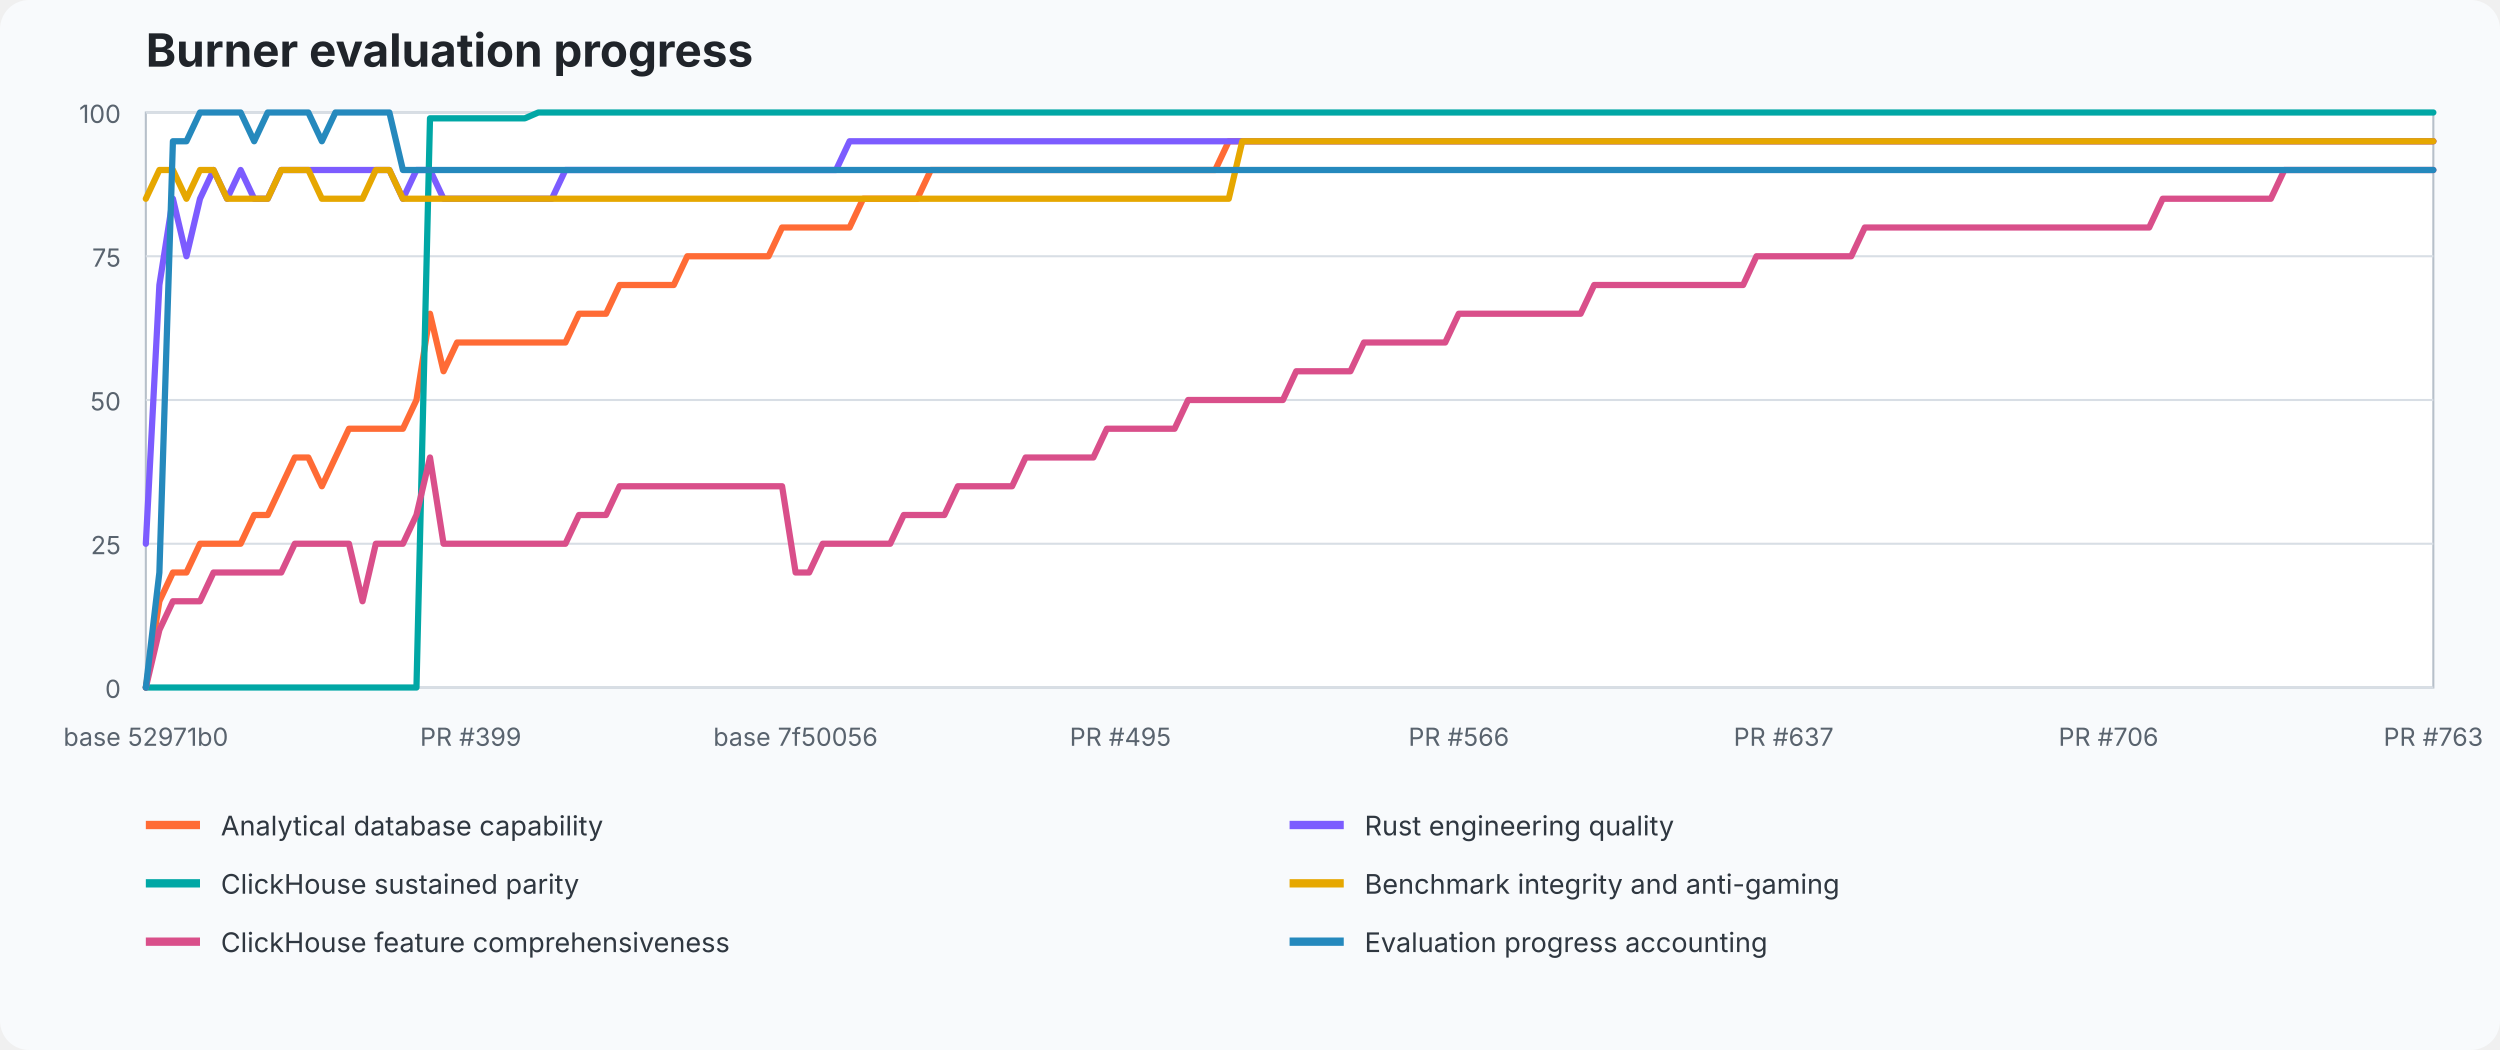
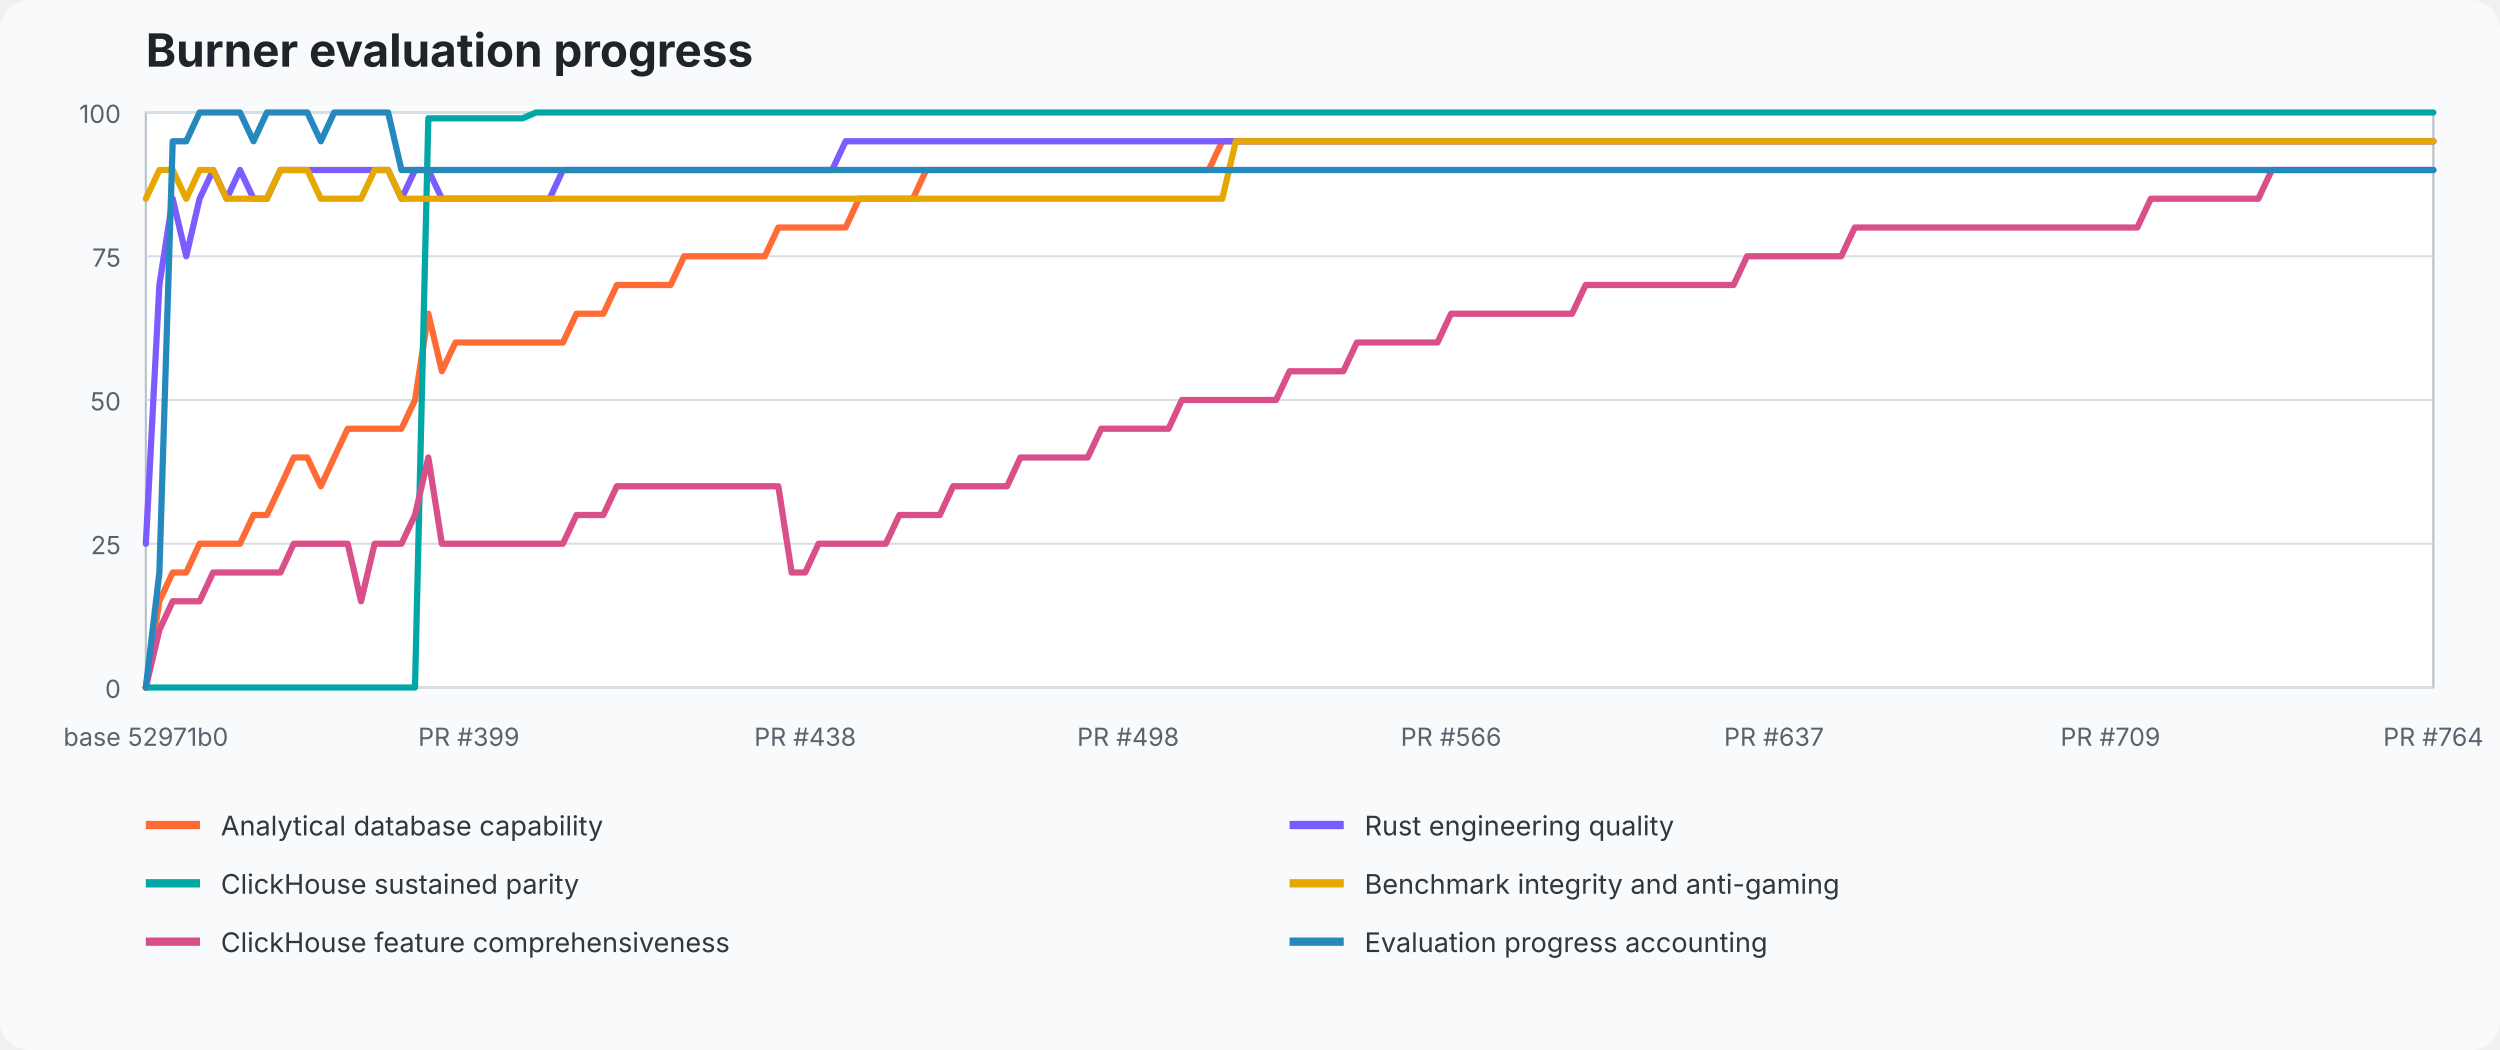
<svg xmlns="http://www.w3.org/2000/svg" width="1200" height="504" viewBox="0 0 1200 504" role="img" aria-labelledby="title desc">
  <style>text{font-family:ui-sans-serif,system-ui,-apple-system,BlinkMacSystemFont,"Segoe UI",sans-serif}.title{font-size:22px;font-weight:700;fill:#20242a}.axis{font-size:12px;fill:#59636e}.legend{font-size:13px;fill:#2f3740}.grid{stroke:#d8dee5;stroke-width:1}.plot{fill:#fff;stroke:#b7c0ca}</style>
  <rect width="100%" height="100%" fill="#f8fafc" rx="14" />
  <text x="70" y="32" class="title">Burner evaluation progress</text>
  <rect x="70" y="54" width="1098" height="276" class="plot" />
  <line x1="70" y1="330" x2="1168" y2="330" class="grid" />
  <text x="58" y="335" text-anchor="end" class="axis">0</text>
  <line x1="70" y1="261" x2="1168" y2="261" class="grid" />
  <text x="58" y="266" text-anchor="end" class="axis">25</text>
  <line x1="70" y1="192" x2="1168" y2="192" class="grid" />
  <text x="58" y="197" text-anchor="end" class="axis">50</text>
  <line x1="70" y1="123" x2="1168" y2="123" class="grid" />
  <text x="58" y="128" text-anchor="end" class="axis">75</text>
  <line x1="70" y1="54" x2="1168" y2="54" class="grid" />
  <text x="58" y="59" text-anchor="end" class="axis">100</text>
-   <polyline points="70.0,330.0 76.5,288.6 83.0,274.8 89.5,274.8 96.0,261.0 102.5,261.0 109.0,261.0 115.5,261.0 122.0,247.2 128.5,247.2 135.0,233.4 141.5,219.6 148.0,219.6 154.5,233.4 161.0,219.6 167.5,205.8 174.0,205.8 180.4,205.8 186.9,205.8 193.4,205.8 199.9,192.0 206.4,150.6 212.9,178.2 219.4,164.4 225.9,164.4 232.4,164.4 238.9,164.4 245.4,164.4 251.9,164.4 258.4,164.4 264.9,164.4 271.4,164.4 277.9,150.6 284.4,150.6 290.9,150.6 297.4,136.8 303.9,136.8 310.4,136.8 316.9,136.8 323.4,136.8 329.9,123.0 336.4,123.0 342.9,123.0 349.4,123.0 355.9,123.0 362.4,123.0 368.9,123.0 375.4,109.2 381.9,109.2 388.4,109.2 394.9,109.2 401.3,109.2 407.8,109.2 414.3,95.4 420.8,95.4 427.3,95.4 433.8,95.4 440.3,95.4 446.8,81.6 453.3,81.6 459.8,81.6 466.3,81.6 472.8,81.6 479.3,81.6 485.8,81.6 492.3,81.6 498.8,81.6 505.3,81.6 511.8,81.6 518.3,81.6 524.8,81.6 531.3,81.6 537.8,81.6 544.3,81.6 550.8,81.6 557.3,81.6 563.8,81.6 570.3,81.6 576.8,81.6 583.3,81.6 589.8,67.8 596.3,67.8 602.8,67.8 609.3,67.8 615.8,67.8 622.2,67.8 628.7,67.8 635.2,67.8 641.7,67.8 648.2,67.8 654.7,67.8 661.2,67.8 667.7,67.8 674.2,67.8 680.7,67.8 687.2,67.8 693.7,67.8 700.2,67.8 706.7,67.8 713.2,67.8 719.7,67.8 726.2,67.8 732.7,67.8 739.2,67.8 745.7,67.8 752.2,67.8 758.7,67.8 765.2,67.8 771.7,67.8 778.2,67.8 784.7,67.8 791.2,67.8 797.7,67.8 804.2,67.8 810.7,67.8 817.2,67.8 823.7,67.8 830.2,67.8 836.7,67.8 843.1,67.8 849.6,67.8 856.1,67.8 862.6,67.8 869.1,67.8 875.6,67.8 882.1,67.8 888.6,67.8 895.1,67.8 901.6,67.8 908.1,67.8 914.6,67.8 921.1,67.8 927.6,67.8 934.1,67.8 940.6,67.8 947.1,67.8 953.6,67.8 960.1,67.8 966.6,67.8 973.1,67.8 979.6,67.8 986.1,67.8 992.6,67.8 999.1,67.8 1005.6,67.8 1012.1,67.8 1018.6,67.8 1025.1,67.8 1031.6,67.8 1038.1,67.8 1044.6,67.8 1051.1,67.8 1057.6,67.8 1064.0,67.8 1070.5,67.8 1077.0,67.8 1083.5,67.8 1090.0,67.8 1096.5,67.8 1103.0,67.8 1109.5,67.8 1116.0,67.8 1122.5,67.8 1129.0,67.8 1135.5,67.8 1142.0,67.8 1148.5,67.8 1155.0,67.8 1161.5,67.8 1168.0,67.8" fill="none" stroke="#ff6b35" stroke-width="3" stroke-linejoin="round" stroke-linecap="round" />
-   <polyline points="70.0,261.0 76.5,136.8 83.0,95.4 89.5,123.0 96.0,95.4 102.5,81.6 109.0,95.4 115.5,81.6 122.0,95.4 128.5,95.4 135.0,81.6 141.5,81.6 148.0,81.6 154.5,81.6 161.0,81.6 167.5,81.6 174.0,81.6 180.4,81.6 186.9,81.6 193.4,95.4 199.9,81.6 206.4,81.6 212.9,95.4 219.4,95.4 225.9,95.4 232.4,95.4 238.9,95.4 245.4,95.4 251.9,95.4 258.4,95.4 264.9,95.4 271.4,81.6 277.9,81.6 284.4,81.6 290.9,81.6 297.4,81.6 303.9,81.6 310.4,81.6 316.9,81.6 323.4,81.6 329.9,81.6 336.4,81.6 342.9,81.6 349.4,81.6 355.9,81.6 362.4,81.6 368.9,81.6 375.4,81.6 381.9,81.6 388.4,81.6 394.9,81.6 401.3,81.6 407.8,67.8 414.3,67.8 420.8,67.8 427.3,67.8 433.8,67.8 440.3,67.8 446.8,67.8 453.3,67.8 459.8,67.8 466.3,67.8 472.8,67.8 479.3,67.8 485.8,67.8 492.3,67.8 498.8,67.8 505.3,67.8 511.8,67.8 518.3,67.8 524.8,67.8 531.3,67.8 537.8,67.8 544.3,67.8 550.8,67.8 557.3,67.8 563.8,67.8 570.3,67.8 576.8,67.8 583.3,67.8 589.8,67.8 596.3,67.8 602.8,67.8 609.3,67.8 615.8,67.8 622.2,67.8 628.7,67.8 635.2,67.8 641.7,67.8 648.2,67.8 654.7,67.8 661.2,67.8 667.7,67.8 674.2,67.8 680.7,67.8 687.2,67.8 693.7,67.8 700.2,67.8 706.7,67.8 713.2,67.8 719.7,67.8 726.2,67.8 732.7,67.8 739.2,67.8 745.7,67.8 752.2,67.8 758.7,67.8 765.2,67.8 771.7,67.8 778.2,67.8 784.7,67.8 791.2,67.8 797.7,67.8 804.2,67.8 810.7,67.8 817.2,67.8 823.7,67.8 830.2,67.8 836.7,67.8 843.1,67.8 849.6,67.8 856.1,67.8 862.6,67.8 869.1,67.8 875.6,67.8 882.1,67.8 888.6,67.8 895.1,67.8 901.6,67.8 908.1,67.8 914.6,67.8 921.1,67.8 927.6,67.8 934.1,67.8 940.6,67.8 947.1,67.8 953.6,67.8 960.1,67.8 966.6,67.8 973.1,67.8 979.6,67.8 986.1,67.8 992.6,67.8 999.1,67.8 1005.6,67.8 1012.1,67.8 1018.6,67.8 1025.1,67.8 1031.6,67.8 1038.1,67.8 1044.6,67.8 1051.1,67.8 1057.6,67.8 1064.0,67.8 1070.5,67.8 1077.0,67.8 1083.5,67.8 1090.0,67.8 1096.5,67.8 1103.0,67.8 1109.5,67.8 1116.0,67.8 1122.5,67.8 1129.0,67.8 1135.5,67.8 1142.0,67.8 1148.5,67.8 1155.0,67.8 1161.5,67.8 1168.0,67.8" fill="none" stroke="#7c5cff" stroke-width="3" stroke-linejoin="round" stroke-linecap="round" />
-   <polyline points="70.0,330.0 76.5,330.0 83.0,330.0 89.5,330.0 96.0,330.0 102.5,330.0 109.0,330.0 115.5,330.0 122.0,330.0 128.5,330.0 135.0,330.0 141.5,330.0 148.0,330.0 154.5,330.0 161.0,330.0 167.5,330.0 174.0,330.0 180.4,330.0 186.9,330.0 193.4,330.0 199.9,330.0 206.4,56.8 212.9,56.8 219.4,56.8 225.9,56.8 232.4,56.8 238.9,56.8 245.4,56.8 251.9,56.8 258.4,54.0 264.9,54.0 271.4,54.0 277.9,54.0 284.4,54.0 290.9,54.0 297.4,54.0 303.9,54.0 310.4,54.0 316.9,54.0 323.4,54.0 329.9,54.0 336.4,54.0 342.9,54.0 349.4,54.0 355.9,54.0 362.4,54.0 368.9,54.0 375.4,54.0 381.9,54.0 388.4,54.0 394.9,54.0 401.3,54.0 407.8,54.0 414.3,54.0 420.8,54.0 427.3,54.0 433.8,54.0 440.3,54.0 446.8,54.0 453.3,54.0 459.8,54.0 466.3,54.0 472.8,54.0 479.3,54.0 485.8,54.0 492.3,54.0 498.8,54.0 505.3,54.0 511.8,54.0 518.3,54.0 524.8,54.0 531.3,54.0 537.8,54.0 544.3,54.0 550.8,54.0 557.3,54.0 563.8,54.0 570.3,54.0 576.8,54.0 583.3,54.0 589.8,54.0 596.3,54.0 602.8,54.0 609.3,54.0 615.8,54.0 622.2,54.0 628.7,54.0 635.2,54.0 641.7,54.0 648.2,54.0 654.7,54.0 661.2,54.0 667.7,54.0 674.2,54.0 680.7,54.0 687.2,54.0 693.7,54.0 700.2,54.0 706.7,54.0 713.2,54.0 719.7,54.0 726.2,54.0 732.7,54.0 739.2,54.0 745.7,54.0 752.2,54.0 758.7,54.0 765.2,54.0 771.7,54.0 778.2,54.0 784.7,54.0 791.2,54.0 797.7,54.0 804.2,54.0 810.7,54.0 817.2,54.0 823.7,54.0 830.2,54.0 836.7,54.0 843.1,54.0 849.6,54.0 856.1,54.0 862.6,54.0 869.1,54.0 875.6,54.0 882.1,54.0 888.6,54.0 895.1,54.0 901.6,54.0 908.1,54.0 914.6,54.0 921.1,54.0 927.6,54.0 934.1,54.0 940.6,54.0 947.1,54.0 953.6,54.0 960.1,54.0 966.6,54.0 973.1,54.0 979.6,54.0 986.1,54.0 992.6,54.0 999.1,54.0 1005.6,54.0 1012.1,54.0 1018.6,54.0 1025.1,54.0 1031.6,54.0 1038.1,54.0 1044.6,54.0 1051.1,54.0 1057.6,54.0 1064.0,54.0 1070.5,54.0 1077.0,54.0 1083.5,54.0 1090.0,54.0 1096.5,54.0 1103.0,54.0 1109.5,54.0 1116.0,54.0 1122.5,54.0 1129.0,54.0 1135.5,54.0 1142.0,54.0 1148.5,54.0 1155.0,54.0 1161.5,54.0 1168.0,54.0" fill="none" stroke="#00a7a5" stroke-width="3" stroke-linejoin="round" stroke-linecap="round" />
-   <polyline points="70.0,95.4 76.5,81.6 83.0,81.6 89.5,95.4 96.0,81.6 102.5,81.6 109.0,95.4 115.5,95.4 122.0,95.4 128.5,95.4 135.0,81.6 141.5,81.6 148.0,81.6 154.5,95.4 161.0,95.4 167.5,95.4 174.0,95.4 180.4,81.6 186.9,81.6 193.4,95.4 199.9,95.4 206.4,95.4 212.9,95.4 219.4,95.4 225.9,95.4 232.4,95.4 238.9,95.4 245.4,95.4 251.9,95.4 258.4,95.4 264.9,95.4 271.4,95.4 277.9,95.4 284.4,95.4 290.9,95.4 297.4,95.4 303.9,95.4 310.4,95.4 316.9,95.4 323.4,95.4 329.9,95.4 336.4,95.4 342.9,95.4 349.4,95.4 355.9,95.4 362.4,95.4 368.9,95.4 375.4,95.4 381.9,95.4 388.4,95.4 394.9,95.4 401.3,95.4 407.8,95.4 414.3,95.4 420.8,95.4 427.3,95.4 433.8,95.4 440.3,95.4 446.8,95.4 453.3,95.4 459.8,95.4 466.3,95.4 472.8,95.4 479.3,95.4 485.8,95.4 492.3,95.4 498.8,95.4 505.3,95.4 511.8,95.4 518.3,95.4 524.8,95.4 531.3,95.4 537.8,95.4 544.3,95.4 550.8,95.4 557.3,95.4 563.8,95.4 570.3,95.4 576.8,95.4 583.3,95.4 589.8,95.4 596.3,67.8 602.8,67.8 609.3,67.8 615.8,67.8 622.2,67.8 628.7,67.8 635.2,67.8 641.7,67.8 648.2,67.8 654.7,67.8 661.2,67.8 667.7,67.8 674.2,67.8 680.7,67.8 687.2,67.8 693.7,67.8 700.2,67.8 706.7,67.8 713.2,67.8 719.7,67.8 726.2,67.8 732.7,67.8 739.2,67.8 745.7,67.8 752.2,67.8 758.7,67.8 765.2,67.8 771.7,67.8 778.2,67.8 784.7,67.8 791.2,67.8 797.7,67.8 804.2,67.8 810.7,67.8 817.2,67.8 823.7,67.8 830.2,67.8 836.7,67.8 843.1,67.8 849.6,67.8 856.1,67.8 862.6,67.8 869.1,67.8 875.6,67.8 882.1,67.8 888.6,67.8 895.1,67.8 901.6,67.8 908.1,67.8 914.6,67.8 921.1,67.8 927.6,67.8 934.1,67.8 940.6,67.8 947.1,67.8 953.6,67.8 960.1,67.8 966.6,67.8 973.1,67.8 979.6,67.8 986.1,67.8 992.6,67.8 999.1,67.8 1005.6,67.8 1012.1,67.8 1018.6,67.8 1025.1,67.8 1031.6,67.8 1038.1,67.8 1044.6,67.8 1051.1,67.8 1057.6,67.8 1064.0,67.8 1070.5,67.8 1077.0,67.8 1083.5,67.8 1090.0,67.8 1096.5,67.8 1103.0,67.8 1109.5,67.8 1116.0,67.8 1122.5,67.8 1129.0,67.8 1135.5,67.8 1142.0,67.8 1148.5,67.8 1155.0,67.8 1161.5,67.8 1168.0,67.8" fill="none" stroke="#e6a700" stroke-width="3" stroke-linejoin="round" stroke-linecap="round" />
-   <polyline points="70.0,330.0 76.5,302.4 83.0,288.6 89.5,288.6 96.0,288.6 102.5,274.8 109.0,274.8 115.5,274.8 122.0,274.8 128.5,274.8 135.0,274.8 141.5,261.0 148.0,261.0 154.5,261.0 161.0,261.0 167.5,261.0 174.0,288.6 180.4,261.0 186.9,261.0 193.4,261.0 199.9,247.2 206.4,219.6 212.9,261.0 219.4,261.0 225.9,261.0 232.4,261.0 238.9,261.0 245.4,261.0 251.9,261.0 258.4,261.0 264.9,261.0 271.4,261.0 277.9,247.2 284.4,247.2 290.9,247.2 297.4,233.4 303.9,233.4 310.4,233.4 316.9,233.4 323.4,233.4 329.9,233.4 336.4,233.4 342.9,233.4 349.4,233.4 355.9,233.4 362.4,233.4 368.9,233.4 375.4,233.4 381.9,274.8 388.4,274.8 394.9,261.0 401.3,261.0 407.8,261.0 414.3,261.0 420.8,261.0 427.3,261.0 433.8,247.2 440.3,247.2 446.8,247.2 453.3,247.2 459.8,233.4 466.3,233.4 472.8,233.4 479.3,233.4 485.8,233.4 492.3,219.6 498.8,219.6 505.3,219.6 511.8,219.6 518.3,219.6 524.8,219.6 531.3,205.8 537.8,205.8 544.3,205.8 550.8,205.8 557.3,205.8 563.8,205.8 570.3,192.0 576.8,192.0 583.3,192.0 589.8,192.0 596.3,192.0 602.8,192.0 609.3,192.0 615.8,192.0 622.2,178.2 628.7,178.2 635.2,178.2 641.7,178.2 648.2,178.2 654.7,164.4 661.2,164.4 667.7,164.4 674.2,164.4 680.7,164.4 687.2,164.4 693.7,164.4 700.2,150.6 706.7,150.6 713.2,150.6 719.7,150.6 726.2,150.6 732.7,150.6 739.2,150.6 745.7,150.6 752.2,150.6 758.7,150.6 765.2,136.8 771.7,136.8 778.2,136.8 784.7,136.8 791.2,136.8 797.7,136.8 804.2,136.8 810.7,136.8 817.2,136.8 823.7,136.8 830.2,136.8 836.7,136.8 843.1,123.0 849.6,123.0 856.1,123.0 862.6,123.0 869.1,123.0 875.6,123.0 882.1,123.0 888.6,123.0 895.1,109.2 901.6,109.2 908.1,109.2 914.6,109.2 921.1,109.2 927.6,109.2 934.1,109.2 940.6,109.2 947.1,109.2 953.6,109.2 960.1,109.2 966.6,109.2 973.1,109.2 979.6,109.2 986.1,109.2 992.6,109.2 999.1,109.2 1005.6,109.2 1012.1,109.2 1018.6,109.2 1025.1,109.2 1031.6,109.2 1038.1,95.4 1044.6,95.4 1051.1,95.4 1057.6,95.4 1064.0,95.4 1070.5,95.4 1077.0,95.4 1083.5,95.4 1090.0,95.4 1096.5,81.6 1103.0,81.6 1109.5,81.6 1116.0,81.6 1122.5,81.6 1129.0,81.6 1135.5,81.6 1142.0,81.6 1148.5,81.6 1155.0,81.6 1161.5,81.6 1168.0,81.6" fill="none" stroke="#d94f8a" stroke-width="3" stroke-linejoin="round" stroke-linecap="round" />
-   <polyline points="70.0,330.0 76.5,274.8 83.0,67.8 89.5,67.8 96.0,54.0 102.5,54.0 109.0,54.0 115.5,54.0 122.0,67.8 128.5,54.0 135.0,54.0 141.5,54.0 148.0,54.0 154.5,67.8 161.0,54.0 167.5,54.0 174.0,54.0 180.4,54.0 186.9,54.0 193.4,81.6 199.9,81.6 206.4,81.6 212.9,81.6 219.4,81.6 225.9,81.6 232.4,81.6 238.9,81.6 245.4,81.6 251.9,81.6 258.4,81.6 264.9,81.6 271.4,81.6 277.9,81.6 284.4,81.6 290.9,81.6 297.4,81.6 303.9,81.6 310.4,81.6 316.9,81.6 323.4,81.6 329.9,81.6 336.4,81.6 342.9,81.6 349.4,81.6 355.9,81.6 362.4,81.6 368.9,81.6 375.4,81.6 381.9,81.6 388.4,81.6 394.9,81.6 401.3,81.6 407.8,81.6 414.3,81.6 420.8,81.6 427.3,81.6 433.8,81.6 440.3,81.6 446.8,81.6 453.3,81.6 459.8,81.6 466.3,81.6 472.8,81.6 479.3,81.6 485.8,81.6 492.3,81.6 498.8,81.6 505.3,81.6 511.8,81.6 518.3,81.6 524.8,81.6 531.3,81.6 537.8,81.6 544.3,81.6 550.8,81.6 557.3,81.6 563.8,81.6 570.3,81.6 576.8,81.6 583.3,81.6 589.8,81.6 596.3,81.6 602.8,81.6 609.3,81.6 615.8,81.6 622.2,81.6 628.7,81.6 635.2,81.6 641.7,81.6 648.2,81.6 654.7,81.6 661.2,81.6 667.7,81.6 674.2,81.6 680.7,81.6 687.2,81.6 693.7,81.6 700.2,81.6 706.7,81.6 713.2,81.6 719.7,81.6 726.2,81.6 732.7,81.6 739.2,81.6 745.7,81.6 752.2,81.6 758.7,81.6 765.2,81.6 771.7,81.6 778.2,81.6 784.7,81.6 791.2,81.6 797.7,81.6 804.2,81.6 810.7,81.6 817.2,81.6 823.7,81.6 830.2,81.6 836.7,81.6 843.1,81.6 849.6,81.6 856.1,81.6 862.6,81.6 869.1,81.6 875.6,81.6 882.1,81.6 888.6,81.6 895.1,81.6 901.6,81.6 908.1,81.6 914.6,81.6 921.1,81.6 927.6,81.6 934.1,81.6 940.6,81.6 947.1,81.6 953.6,81.6 960.1,81.6 966.6,81.6 973.1,81.6 979.6,81.6 986.1,81.6 992.6,81.6 999.1,81.6 1005.6,81.6 1012.1,81.6 1018.6,81.6 1025.1,81.6 1031.6,81.6 1038.1,81.6 1044.6,81.6 1051.1,81.6 1057.6,81.6 1064.0,81.6 1070.5,81.6 1077.0,81.6 1083.5,81.6 1090.0,81.6 1096.5,81.6 1103.0,81.6 1109.5,81.6 1116.0,81.6 1122.5,81.6 1129.0,81.6 1135.5,81.6 1142.0,81.6 1148.5,81.6 1155.0,81.6 1161.5,81.6 1168.0,81.6" fill="none" stroke="#2589bd" stroke-width="3" stroke-linejoin="round" stroke-linecap="round" />
+   <polyline points="70.0,330.0 76.5,288.6 82.9,274.8 89.4,274.8 95.8,261.0 102.3,261.0 108.8,261.0 115.2,261.0 121.7,247.2 128.1,247.2 134.6,233.4 141.0,219.6 147.5,219.6 154.0,233.4 160.4,219.6 166.9,205.8 173.3,205.8 179.8,205.8 186.3,205.8 192.7,205.8 199.2,192.0 205.6,150.6 212.1,178.2 218.6,164.4 225.0,164.4 231.5,164.4 237.9,164.4 244.4,164.4 250.8,164.4 257.3,164.4 263.8,164.4 270.2,164.4 276.7,150.6 283.1,150.6 289.6,150.6 296.1,136.8 302.5,136.8 309.0,136.8 315.4,136.8 321.9,136.8 328.4,123.0 334.8,123.0 341.3,123.0 347.7,123.0 354.2,123.0 360.6,123.0 367.1,123.0 373.6,109.2 380.0,109.2 386.5,109.2 392.9,109.2 399.4,109.2 405.9,109.2 412.3,95.4 418.8,95.4 425.2,95.4 431.7,95.4 438.2,95.4 444.6,81.6 451.1,81.6 457.5,81.6 464.0,81.6 470.4,81.6 476.9,81.6 483.4,81.6 489.8,81.6 496.3,81.6 502.7,81.6 509.2,81.6 515.7,81.6 522.1,81.6 528.6,81.6 535.0,81.6 541.5,81.6 548.0,81.6 554.4,81.6 560.9,81.6 567.3,81.6 573.8,81.6 580.2,81.6 586.7,67.8 593.2,67.8 599.6,67.8 606.1,67.8 612.5,67.8 619.0,67.8 625.5,67.8 631.9,67.8 638.4,67.8 644.8,67.8 651.3,67.8 657.8,67.8 664.2,67.8 670.7,67.8 677.1,67.8 683.6,67.8 690.0,67.8 696.5,67.8 703.0,67.8 709.4,67.8 715.9,67.8 722.3,67.8 728.8,67.8 735.3,67.8 741.7,67.8 748.2,67.8 754.6,67.8 761.1,67.8 767.6,67.8 774.0,67.8 780.5,67.8 786.9,67.8 793.4,67.8 799.8,67.8 806.3,67.8 812.8,67.8 819.2,67.8 825.7,67.8 832.1,67.8 838.6,67.8 845.1,67.8 851.5,67.8 858.0,67.8 864.4,67.8 870.9,67.8 877.4,67.8 883.8,67.8 890.3,67.8 896.7,67.8 903.2,67.8 909.6,67.8 916.1,67.8 922.6,67.8 929.0,67.8 935.5,67.8 941.9,67.8 948.4,67.8 954.9,67.8 961.3,67.8 967.8,67.8 974.2,67.8 980.7,67.8 987.2,67.8 993.6,67.8 1000.1,67.8 1006.5,67.8 1013.0,67.8 1019.4,67.8 1025.9,67.8 1032.4,67.8 1038.8,67.8 1045.3,67.8 1051.7,67.8 1058.2,67.8 1064.7,67.8 1071.1,67.8 1077.6,67.8 1084.0,67.8 1090.5,67.8 1097.0,67.8 1103.4,67.8 1109.9,67.8 1116.3,67.8 1122.8,67.8 1129.2,67.8 1135.7,67.8 1142.2,67.8 1148.6,67.8 1155.1,67.8 1161.5,67.8 1168.0,67.8" fill="none" stroke="#ff6b35" stroke-width="3" stroke-linejoin="round" stroke-linecap="round" />
+   <polyline points="70.0,261.0 76.5,136.8 82.9,95.4 89.4,123.0 95.8,95.4 102.3,81.6 108.8,95.4 115.2,81.6 121.7,95.4 128.1,95.4 134.6,81.6 141.0,81.6 147.5,81.6 154.0,81.6 160.4,81.6 166.9,81.6 173.3,81.6 179.8,81.6 186.3,81.6 192.7,95.4 199.2,81.6 205.6,81.6 212.1,95.4 218.6,95.4 225.0,95.4 231.5,95.4 237.9,95.4 244.4,95.4 250.8,95.4 257.3,95.4 263.8,95.4 270.2,81.6 276.7,81.6 283.1,81.6 289.6,81.6 296.1,81.6 302.5,81.6 309.0,81.6 315.4,81.6 321.9,81.6 328.4,81.6 334.8,81.6 341.3,81.6 347.7,81.6 354.2,81.6 360.6,81.6 367.1,81.6 373.6,81.6 380.0,81.6 386.5,81.6 392.9,81.6 399.4,81.6 405.9,67.8 412.3,67.8 418.8,67.8 425.2,67.8 431.7,67.8 438.2,67.8 444.6,67.8 451.1,67.8 457.5,67.8 464.0,67.8 470.4,67.8 476.9,67.8 483.4,67.8 489.8,67.8 496.3,67.8 502.7,67.8 509.2,67.8 515.7,67.8 522.1,67.8 528.6,67.8 535.0,67.8 541.5,67.8 548.0,67.8 554.4,67.8 560.9,67.8 567.3,67.8 573.8,67.8 580.2,67.8 586.7,67.8 593.2,67.8 599.6,67.8 606.1,67.8 612.5,67.8 619.0,67.8 625.5,67.8 631.9,67.8 638.4,67.8 644.8,67.8 651.3,67.8 657.8,67.8 664.2,67.8 670.7,67.8 677.1,67.8 683.6,67.8 690.0,67.8 696.5,67.8 703.0,67.8 709.4,67.8 715.9,67.8 722.3,67.8 728.8,67.8 735.3,67.8 741.7,67.8 748.2,67.8 754.6,67.8 761.1,67.8 767.6,67.8 774.0,67.8 780.5,67.8 786.9,67.8 793.4,67.8 799.8,67.8 806.3,67.8 812.8,67.8 819.2,67.8 825.7,67.8 832.1,67.8 838.6,67.8 845.1,67.8 851.5,67.8 858.0,67.8 864.4,67.8 870.9,67.8 877.4,67.8 883.8,67.8 890.3,67.8 896.7,67.8 903.2,67.8 909.6,67.8 916.1,67.8 922.6,67.8 929.0,67.8 935.5,67.8 941.9,67.8 948.4,67.8 954.9,67.8 961.3,67.8 967.8,67.8 974.2,67.8 980.7,67.8 987.2,67.8 993.6,67.8 1000.1,67.8 1006.5,67.8 1013.0,67.8 1019.4,67.8 1025.9,67.8 1032.4,67.8 1038.8,67.8 1045.3,67.8 1051.7,67.8 1058.2,67.8 1064.7,67.8 1071.1,67.8 1077.6,67.8 1084.0,67.8 1090.5,67.8 1097.0,67.8 1103.4,67.8 1109.9,67.8 1116.3,67.8 1122.8,67.8 1129.2,67.8 1135.7,67.8 1142.2,67.8 1148.6,67.8 1155.1,67.8 1161.5,67.8 1168.0,67.8" fill="none" stroke="#7c5cff" stroke-width="3" stroke-linejoin="round" stroke-linecap="round" />
+   <polyline points="70.0,330.0 76.5,330.0 82.9,330.0 89.4,330.0 95.8,330.0 102.3,330.0 108.8,330.0 115.2,330.0 121.7,330.0 128.1,330.0 134.6,330.0 141.0,330.0 147.5,330.0 154.0,330.0 160.4,330.0 166.9,330.0 173.3,330.0 179.8,330.0 186.3,330.0 192.7,330.0 199.2,330.0 205.6,56.8 212.1,56.8 218.6,56.8 225.0,56.8 231.5,56.8 237.9,56.8 244.4,56.8 250.8,56.8 257.3,54.0 263.8,54.0 270.2,54.0 276.7,54.0 283.1,54.0 289.6,54.0 296.1,54.0 302.5,54.0 309.0,54.0 315.4,54.0 321.9,54.0 328.4,54.0 334.8,54.0 341.3,54.0 347.7,54.0 354.2,54.0 360.6,54.0 367.1,54.0 373.6,54.0 380.0,54.0 386.5,54.0 392.9,54.0 399.4,54.0 405.9,54.0 412.3,54.0 418.8,54.0 425.2,54.0 431.7,54.0 438.2,54.0 444.6,54.0 451.1,54.0 457.5,54.0 464.0,54.0 470.4,54.0 476.9,54.0 483.4,54.0 489.8,54.0 496.3,54.0 502.7,54.0 509.2,54.0 515.7,54.0 522.1,54.0 528.6,54.0 535.0,54.0 541.5,54.0 548.0,54.0 554.4,54.0 560.9,54.0 567.3,54.0 573.8,54.0 580.2,54.0 586.7,54.0 593.2,54.0 599.6,54.0 606.1,54.0 612.5,54.0 619.0,54.0 625.5,54.0 631.9,54.0 638.4,54.0 644.8,54.0 651.3,54.0 657.8,54.0 664.2,54.0 670.7,54.0 677.1,54.0 683.6,54.0 690.0,54.0 696.5,54.0 703.0,54.0 709.4,54.0 715.9,54.0 722.3,54.0 728.8,54.0 735.3,54.0 741.7,54.0 748.2,54.0 754.6,54.0 761.1,54.0 767.6,54.0 774.0,54.0 780.5,54.0 786.9,54.0 793.4,54.0 799.8,54.0 806.3,54.0 812.8,54.0 819.2,54.0 825.7,54.0 832.1,54.0 838.6,54.0 845.1,54.0 851.5,54.0 858.0,54.0 864.4,54.0 870.9,54.0 877.4,54.0 883.8,54.0 890.3,54.0 896.7,54.0 903.2,54.0 909.6,54.0 916.1,54.0 922.6,54.0 929.0,54.0 935.5,54.0 941.9,54.0 948.4,54.0 954.9,54.0 961.3,54.0 967.8,54.0 974.2,54.0 980.7,54.0 987.2,54.0 993.6,54.0 1000.1,54.0 1006.5,54.0 1013.0,54.0 1019.4,54.0 1025.9,54.0 1032.4,54.0 1038.8,54.0 1045.3,54.0 1051.7,54.0 1058.2,54.0 1064.7,54.0 1071.1,54.0 1077.6,54.0 1084.0,54.0 1090.5,54.0 1097.0,54.0 1103.4,54.0 1109.9,54.0 1116.3,54.0 1122.8,54.0 1129.2,54.0 1135.7,54.0 1142.2,54.0 1148.6,54.0 1155.1,54.0 1161.5,54.0 1168.0,54.0" fill="none" stroke="#00a7a5" stroke-width="3" stroke-linejoin="round" stroke-linecap="round" />
+   <polyline points="70.0,95.4 76.5,81.6 82.9,81.6 89.4,95.4 95.8,81.6 102.3,81.6 108.8,95.4 115.2,95.4 121.7,95.4 128.1,95.4 134.6,81.6 141.0,81.6 147.5,81.6 154.0,95.4 160.4,95.4 166.9,95.4 173.3,95.4 179.8,81.6 186.3,81.6 192.7,95.4 199.2,95.4 205.6,95.4 212.1,95.4 218.6,95.4 225.0,95.4 231.5,95.4 237.9,95.4 244.4,95.4 250.8,95.4 257.3,95.4 263.8,95.4 270.2,95.4 276.7,95.4 283.1,95.4 289.6,95.4 296.1,95.4 302.5,95.4 309.0,95.4 315.4,95.4 321.9,95.4 328.4,95.4 334.8,95.4 341.3,95.4 347.7,95.4 354.2,95.4 360.6,95.4 367.1,95.4 373.6,95.4 380.0,95.4 386.5,95.4 392.9,95.4 399.4,95.4 405.9,95.4 412.3,95.4 418.8,95.4 425.2,95.4 431.7,95.4 438.2,95.4 444.6,95.4 451.1,95.4 457.5,95.4 464.0,95.4 470.4,95.4 476.9,95.4 483.4,95.4 489.8,95.4 496.3,95.4 502.7,95.4 509.2,95.4 515.7,95.4 522.1,95.4 528.6,95.4 535.0,95.4 541.5,95.4 548.0,95.4 554.4,95.4 560.9,95.4 567.3,95.4 573.8,95.4 580.2,95.4 586.7,95.4 593.2,67.8 599.6,67.8 606.1,67.8 612.5,67.8 619.0,67.8 625.5,67.8 631.9,67.8 638.4,67.8 644.8,67.8 651.3,67.8 657.8,67.8 664.2,67.8 670.7,67.8 677.1,67.8 683.6,67.8 690.0,67.8 696.5,67.8 703.0,67.8 709.4,67.8 715.9,67.8 722.3,67.8 728.8,67.8 735.3,67.8 741.7,67.8 748.2,67.8 754.6,67.8 761.1,67.8 767.6,67.8 774.0,67.8 780.5,67.8 786.9,67.8 793.4,67.8 799.8,67.8 806.3,67.8 812.8,67.8 819.2,67.8 825.7,67.8 832.1,67.8 838.6,67.8 845.1,67.8 851.5,67.8 858.0,67.8 864.4,67.8 870.9,67.8 877.4,67.8 883.8,67.8 890.3,67.8 896.7,67.8 903.2,67.8 909.6,67.8 916.1,67.8 922.6,67.8 929.0,67.8 935.5,67.8 941.9,67.8 948.4,67.8 954.9,67.8 961.3,67.8 967.8,67.8 974.2,67.8 980.7,67.8 987.2,67.8 993.6,67.8 1000.1,67.8 1006.5,67.8 1013.0,67.8 1019.4,67.8 1025.9,67.8 1032.4,67.8 1038.8,67.8 1045.3,67.8 1051.7,67.8 1058.2,67.8 1064.7,67.8 1071.1,67.8 1077.6,67.8 1084.0,67.8 1090.5,67.8 1097.0,67.8 1103.4,67.8 1109.9,67.8 1116.3,67.8 1122.8,67.8 1129.2,67.8 1135.7,67.8 1142.2,67.8 1148.6,67.8 1155.1,67.8 1161.5,67.8 1168.0,67.8" fill="none" stroke="#e6a700" stroke-width="3" stroke-linejoin="round" stroke-linecap="round" />
+   <polyline points="70.0,330.0 76.5,302.4 82.9,288.6 89.4,288.6 95.8,288.6 102.3,274.8 108.8,274.8 115.2,274.8 121.7,274.8 128.1,274.8 134.6,274.8 141.0,261.0 147.5,261.0 154.0,261.0 160.4,261.0 166.9,261.0 173.3,288.6 179.8,261.0 186.3,261.0 192.7,261.0 199.2,247.2 205.6,219.6 212.1,261.0 218.6,261.0 225.0,261.0 231.5,261.0 237.9,261.0 244.4,261.0 250.8,261.0 257.3,261.0 263.8,261.0 270.2,261.0 276.7,247.2 283.1,247.2 289.6,247.2 296.1,233.4 302.5,233.4 309.0,233.4 315.4,233.4 321.9,233.4 328.4,233.4 334.8,233.4 341.3,233.4 347.7,233.4 354.2,233.4 360.6,233.4 367.1,233.4 373.6,233.4 380.0,274.8 386.5,274.8 392.9,261.0 399.4,261.0 405.9,261.0 412.3,261.0 418.8,261.0 425.2,261.0 431.7,247.2 438.2,247.2 444.6,247.2 451.1,247.2 457.5,233.4 464.0,233.4 470.4,233.4 476.9,233.4 483.4,233.4 489.8,219.6 496.3,219.6 502.7,219.6 509.2,219.6 515.7,219.6 522.1,219.6 528.6,205.8 535.0,205.8 541.5,205.8 548.0,205.8 554.4,205.8 560.9,205.8 567.3,192.0 573.8,192.0 580.2,192.0 586.7,192.0 593.2,192.0 599.6,192.0 606.1,192.0 612.5,192.0 619.0,178.2 625.5,178.2 631.9,178.2 638.4,178.2 644.8,178.2 651.3,164.4 657.8,164.4 664.2,164.4 670.7,164.4 677.1,164.4 683.6,164.4 690.0,164.4 696.5,150.6 703.0,150.6 709.4,150.6 715.9,150.6 722.3,150.6 728.8,150.6 735.3,150.6 741.7,150.6 748.2,150.6 754.6,150.6 761.1,136.8 767.6,136.8 774.0,136.8 780.5,136.8 786.9,136.8 793.4,136.8 799.8,136.8 806.3,136.8 812.8,136.8 819.2,136.8 825.7,136.8 832.1,136.8 838.6,123.0 845.1,123.0 851.5,123.0 858.0,123.0 864.4,123.0 870.9,123.0 877.4,123.0 883.8,123.0 890.3,109.2 896.7,109.2 903.2,109.2 909.6,109.2 916.1,109.2 922.6,109.2 929.0,109.2 935.5,109.2 941.9,109.2 948.4,109.2 954.9,109.2 961.3,109.2 967.8,109.2 974.2,109.2 980.7,109.2 987.2,109.2 993.6,109.2 1000.1,109.2 1006.5,109.2 1013.0,109.2 1019.4,109.2 1025.9,109.2 1032.4,95.4 1038.8,95.4 1045.3,95.4 1051.7,95.4 1058.2,95.4 1064.7,95.4 1071.1,95.4 1077.6,95.4 1084.0,95.4 1090.5,81.6 1097.0,81.6 1103.4,81.6 1109.9,81.6 1116.3,81.6 1122.8,81.6 1129.2,81.6 1135.7,81.6 1142.2,81.6 1148.6,81.6 1155.1,81.6 1161.5,81.6 1168.0,81.6" fill="none" stroke="#d94f8a" stroke-width="3" stroke-linejoin="round" stroke-linecap="round" />
+   <polyline points="70.0,330.0 76.5,274.8 82.9,67.8 89.4,67.8 95.8,54.0 102.3,54.0 108.8,54.0 115.2,54.0 121.7,67.8 128.1,54.0 134.6,54.0 141.0,54.0 147.5,54.0 154.0,67.8 160.4,54.0 166.9,54.0 173.3,54.0 179.8,54.0 186.3,54.0 192.7,81.6 199.2,81.6 205.6,81.6 212.1,81.6 218.6,81.6 225.0,81.6 231.5,81.6 237.9,81.6 244.4,81.6 250.8,81.6 257.3,81.6 263.8,81.6 270.2,81.6 276.7,81.6 283.1,81.6 289.6,81.6 296.1,81.6 302.5,81.6 309.0,81.6 315.4,81.6 321.9,81.6 328.4,81.6 334.8,81.6 341.3,81.6 347.7,81.6 354.2,81.6 360.6,81.6 367.1,81.6 373.6,81.6 380.0,81.6 386.5,81.6 392.9,81.6 399.4,81.6 405.9,81.6 412.3,81.6 418.8,81.6 425.2,81.6 431.7,81.6 438.2,81.6 444.6,81.6 451.1,81.6 457.5,81.6 464.0,81.6 470.4,81.6 476.9,81.6 483.4,81.6 489.8,81.6 496.3,81.6 502.7,81.6 509.2,81.6 515.7,81.6 522.1,81.6 528.6,81.6 535.0,81.6 541.5,81.6 548.0,81.6 554.4,81.6 560.9,81.6 567.3,81.6 573.8,81.6 580.2,81.6 586.7,81.6 593.2,81.6 599.6,81.6 606.1,81.6 612.5,81.6 619.0,81.6 625.5,81.6 631.9,81.6 638.4,81.6 644.8,81.6 651.3,81.6 657.8,81.6 664.2,81.6 670.7,81.6 677.1,81.6 683.6,81.6 690.0,81.6 696.5,81.6 703.0,81.6 709.4,81.6 715.9,81.6 722.3,81.6 728.8,81.6 735.3,81.6 741.7,81.6 748.2,81.6 754.6,81.6 761.1,81.6 767.6,81.6 774.0,81.6 780.5,81.6 786.9,81.6 793.4,81.6 799.8,81.6 806.3,81.6 812.8,81.6 819.2,81.6 825.7,81.6 832.1,81.6 838.6,81.6 845.1,81.6 851.5,81.6 858.0,81.6 864.4,81.6 870.9,81.6 877.4,81.6 883.8,81.6 890.3,81.6 896.7,81.6 903.2,81.6 909.6,81.6 916.1,81.6 922.6,81.6 929.0,81.6 935.5,81.6 941.9,81.6 948.4,81.6 954.9,81.6 961.3,81.6 967.8,81.6 974.2,81.6 980.7,81.6 987.2,81.6 993.6,81.6 1000.1,81.6 1006.5,81.6 1013.0,81.6 1019.4,81.6 1025.9,81.6 1032.4,81.6 1038.8,81.6 1045.3,81.6 1051.7,81.6 1058.2,81.6 1064.7,81.6 1071.1,81.6 1077.6,81.6 1084.0,81.6 1090.5,81.6 1097.0,81.6 1103.4,81.6 1109.9,81.6 1116.3,81.6 1122.8,81.6 1129.2,81.6 1135.7,81.6 1142.2,81.6 1148.6,81.6 1155.1,81.6 1161.5,81.6 1168.0,81.6" fill="none" stroke="#2589bd" stroke-width="3" stroke-linejoin="round" stroke-linecap="round" />
  <text x="70" y="358" text-anchor="middle" class="axis">base 52971b0</text>
-   <text x="225.929" y="358" text-anchor="middle" class="axis">PR #399</text>
-   <text x="381.858" y="358" text-anchor="middle" class="axis">base 7f50056</text>
-   <text x="537.787" y="358" text-anchor="middle" class="axis">PR #495</text>
-   <text x="700.213" y="358" text-anchor="middle" class="axis">PR #566</text>
-   <text x="856.142" y="358" text-anchor="middle" class="axis">PR #637</text>
-   <text x="1012.071" y="358" text-anchor="middle" class="axis">PR #706</text>
-   <text x="1168" y="358" text-anchor="middle" class="axis">PR #763</text>
+   <text x="225.012" y="358" text-anchor="middle" class="axis">PR #399</text>
+   <text x="386.482" y="358" text-anchor="middle" class="axis">PR #438</text>
+   <text x="541.494" y="358" text-anchor="middle" class="axis">PR #498</text>
+   <text x="696.506" y="358" text-anchor="middle" class="axis">PR #566</text>
+   <text x="851.518" y="358" text-anchor="middle" class="axis">PR #637</text>
+   <text x="1012.988" y="358" text-anchor="middle" class="axis">PR #709</text>
+   <text x="1168" y="358" text-anchor="middle" class="axis">PR #764</text>
  <line x1="70" y1="396" x2="96" y2="396" stroke="#ff6b35" stroke-width="4" />
  <text x="106" y="401" class="legend">Analytical database capability</text>
  <line x1="619" y1="396" x2="645" y2="396" stroke="#7c5cff" stroke-width="4" />
  <text x="655" y="401" class="legend">Rust engineering quality</text>
  <line x1="70" y1="424" x2="96" y2="424" stroke="#00a7a5" stroke-width="4" />
  <text x="106" y="429" class="legend">ClickHouse sustained parity</text>
  <line x1="619" y1="424" x2="645" y2="424" stroke="#e6a700" stroke-width="4" />
  <text x="655" y="429" class="legend">Benchmark integrity and anti-gaming</text>
  <line x1="70" y1="452" x2="96" y2="452" stroke="#d94f8a" stroke-width="4" />
  <text x="106" y="457" class="legend">ClickHouse feature comprehensiveness</text>
  <line x1="619" y1="452" x2="645" y2="452" stroke="#2589bd" stroke-width="4" />
  <text x="655" y="457" class="legend">Evaluation progress accounting</text>
</svg>
